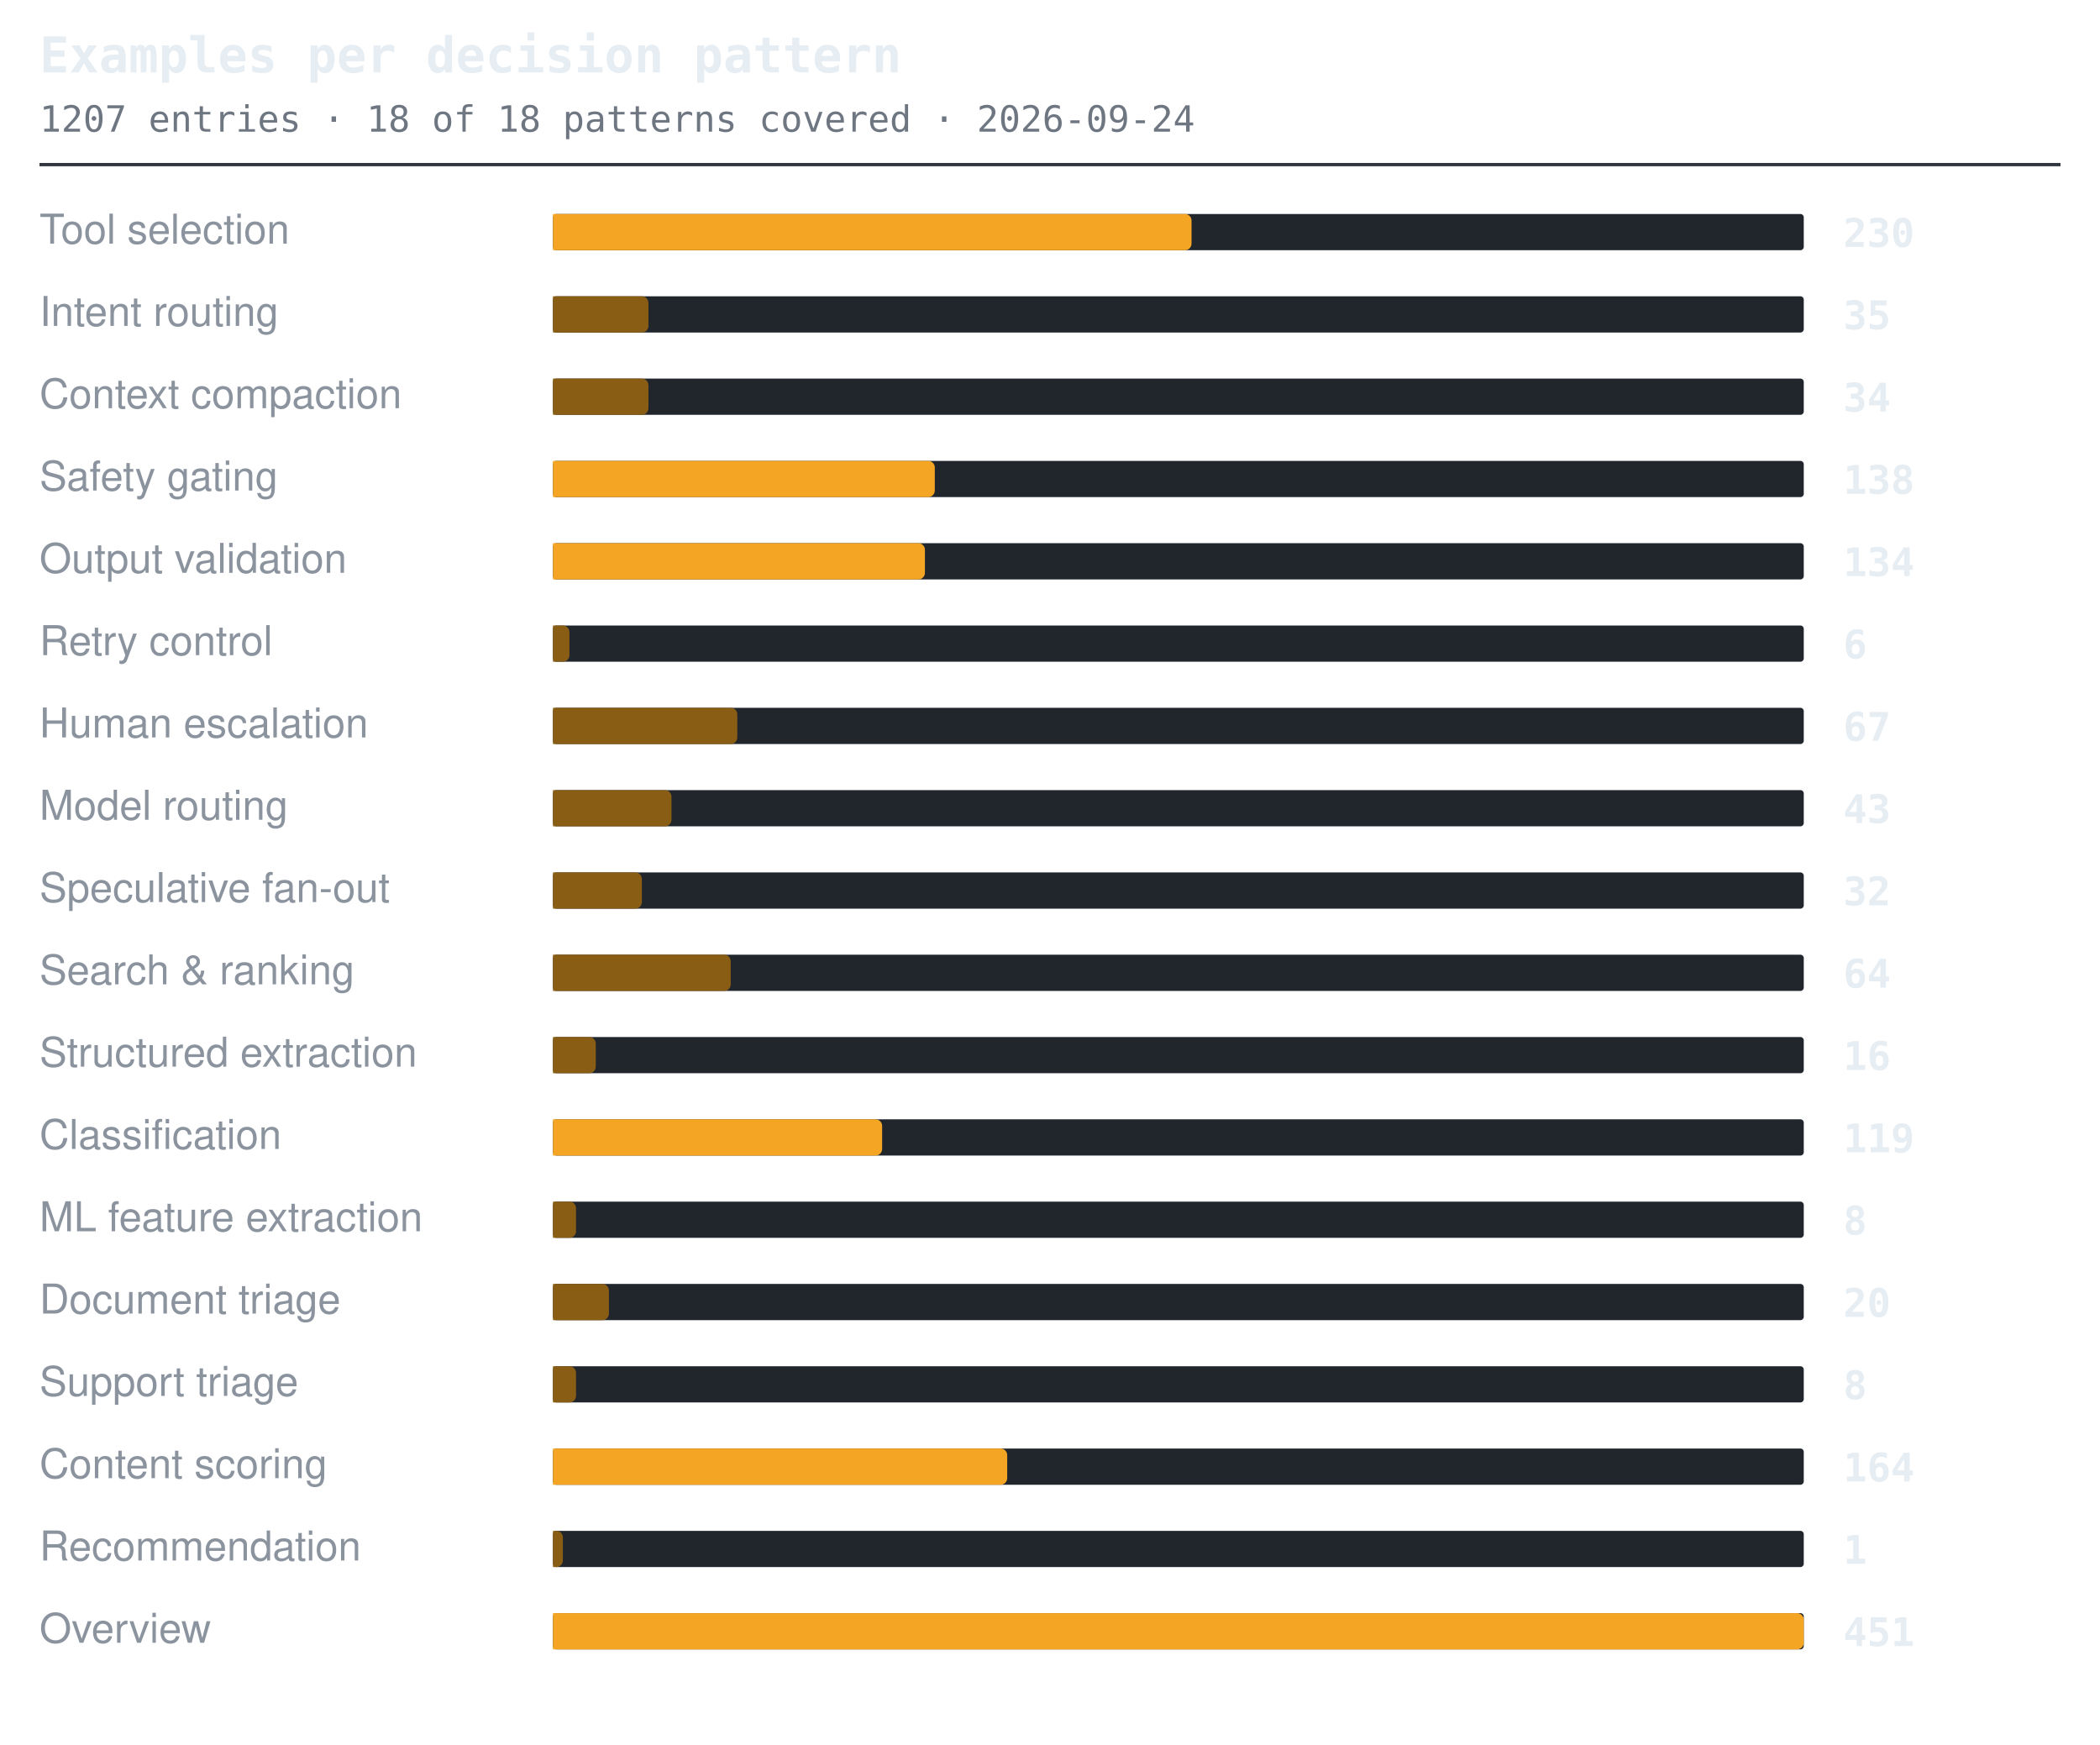
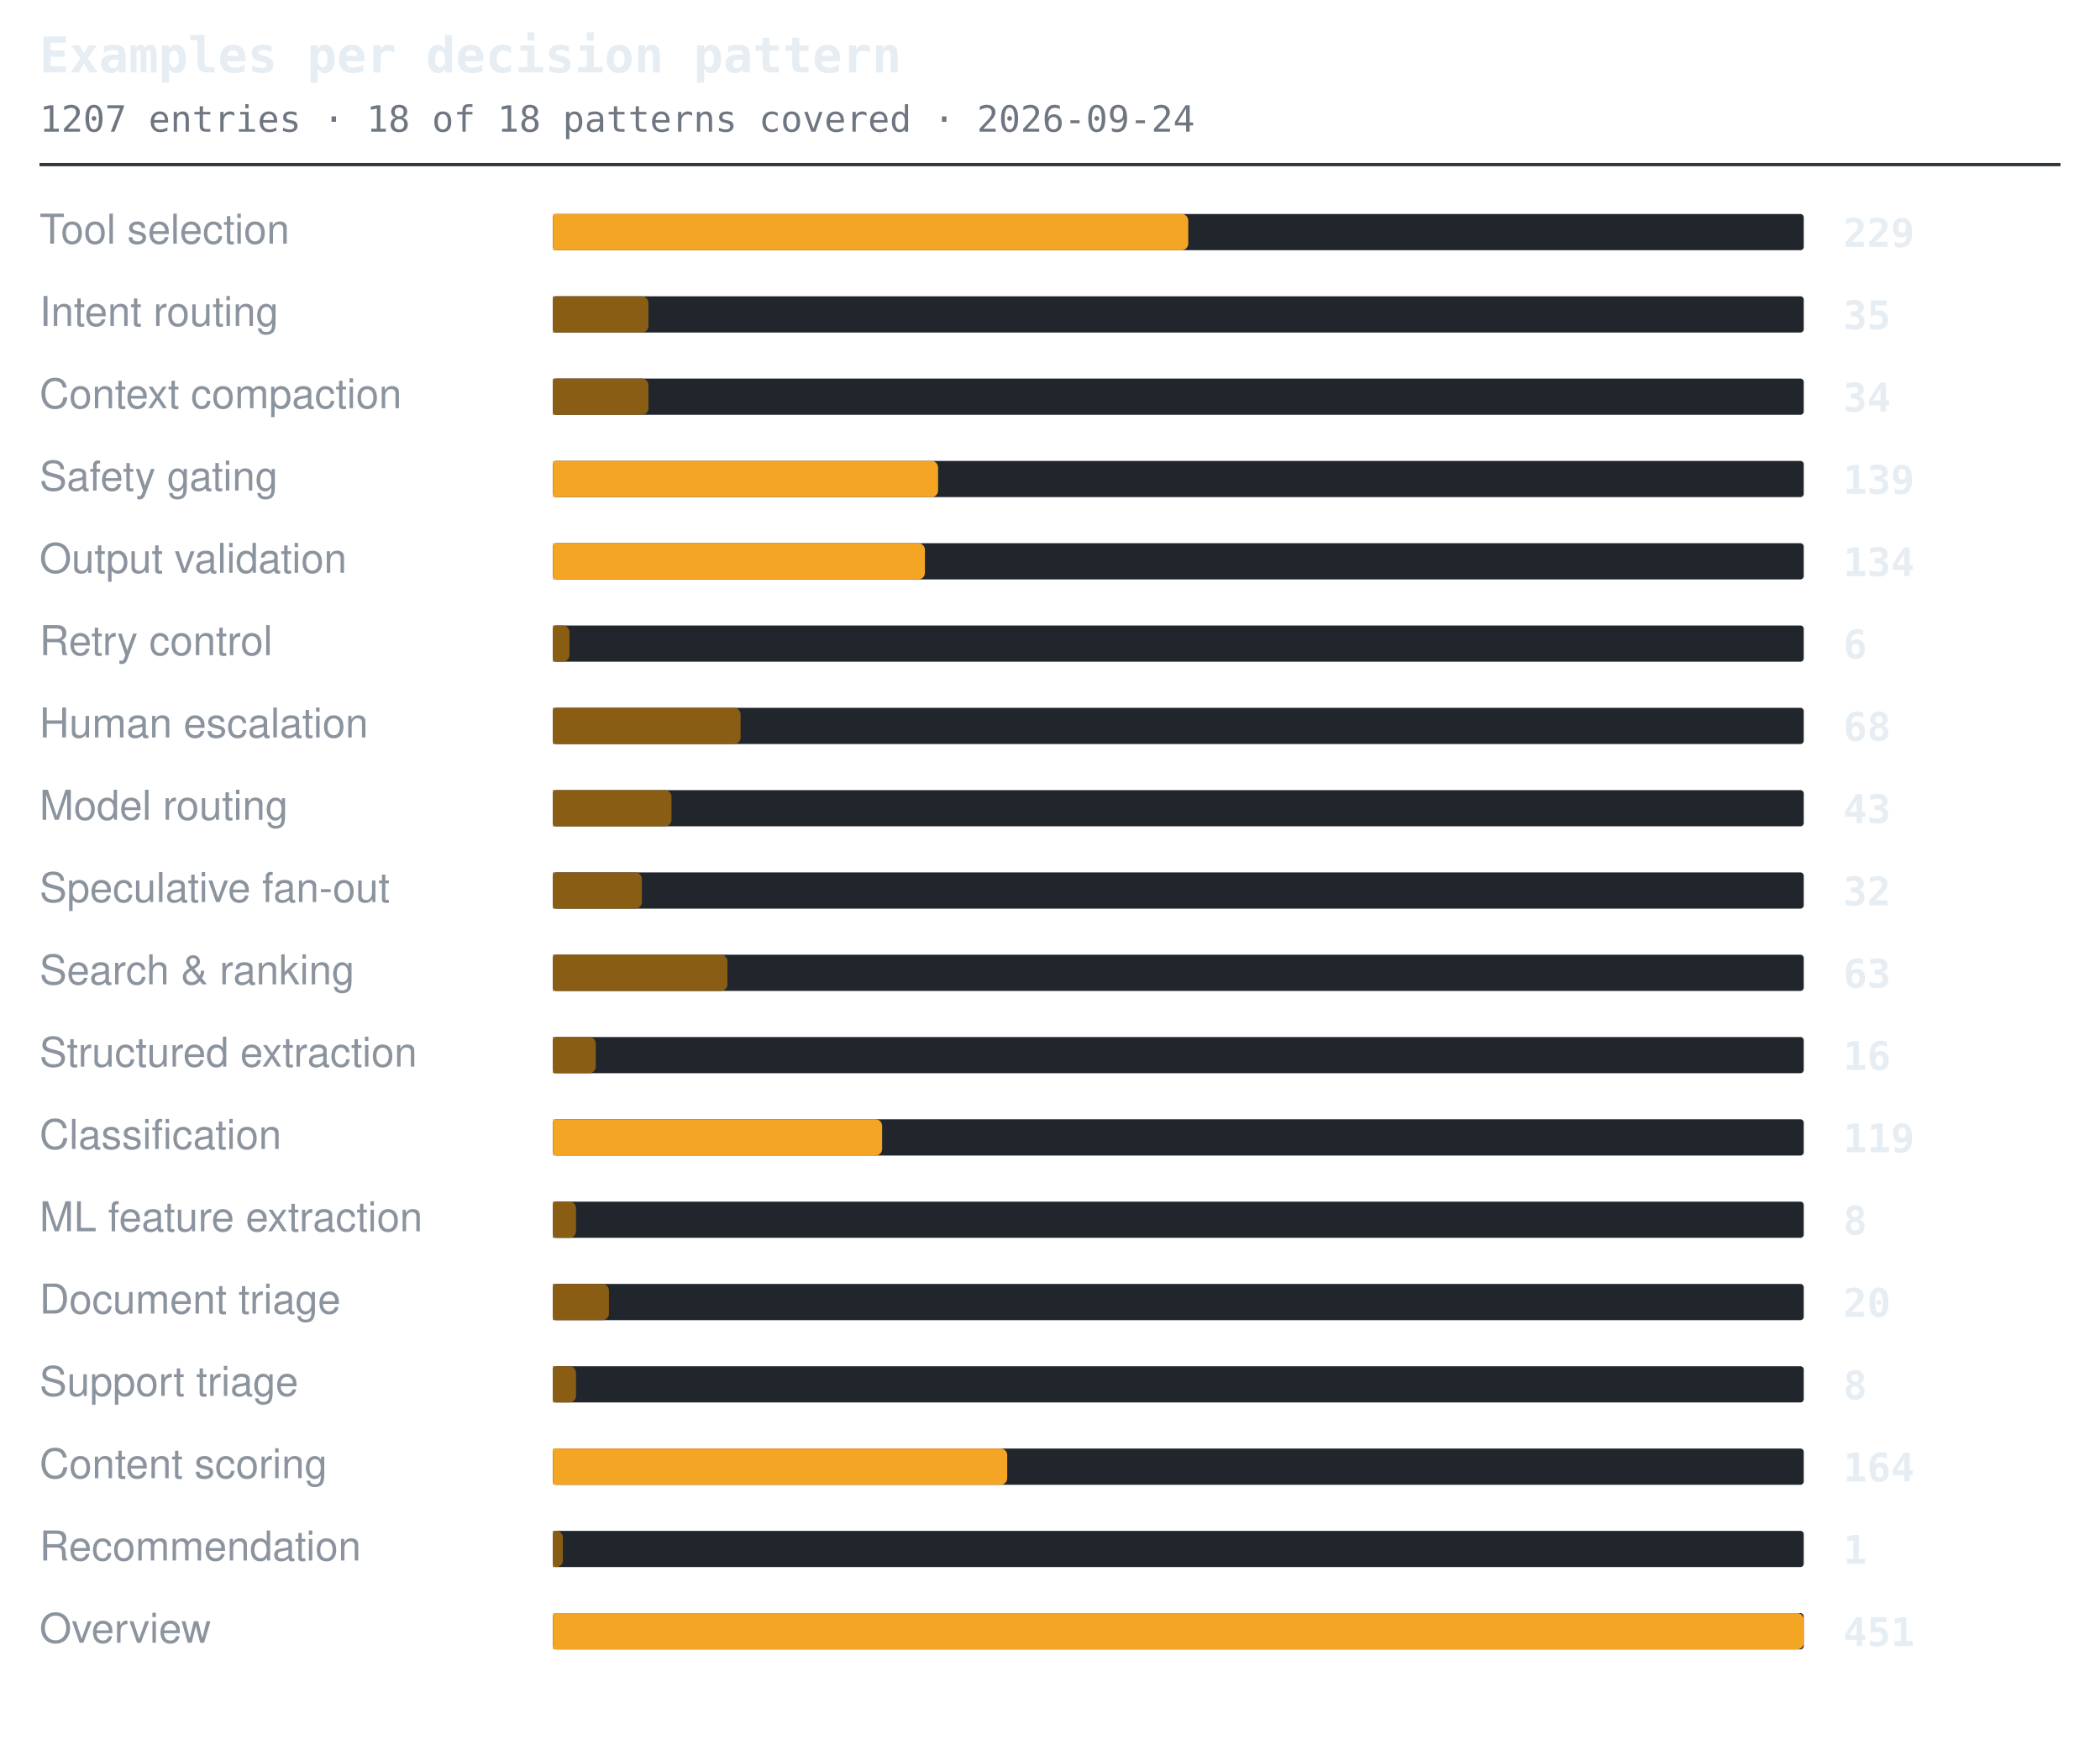
<svg xmlns="http://www.w3.org/2000/svg" width="638" height="530" viewBox="0 0 638 530" role="img" aria-label="Examples per decision pattern">
  <style>.t{font:600 15px ui-monospace,SFMono-Regular,'SF Mono',Menlo,Consolas,monospace;fill:#e6edf3}.s{font:11px ui-monospace,SFMono-Regular,'SF Mono',Menlo,Consolas,monospace;fill:#6e7681}.l{font:12.5px -apple-system,BlinkMacSystemFont,'Segoe UI',Helvetica,Arial,sans-serif;fill:#8b949e}.n{font:600 12px ui-monospace,SFMono-Regular,'SF Mono',Menlo,Consolas,monospace;fill:#e6edf3}.g{font:italic 11px -apple-system,BlinkMacSystemFont,'Segoe UI',Helvetica,Arial,sans-serif;fill:#6e7681}</style>
  <text x="12" y="22" class="t">Examples per decision pattern</text>
  <text x="12" y="40" class="s">1207 entries · 18 of 18 patterns covered · 2026-09-24</text>
  <line x1="12" y1="50" x2="626" y2="50" stroke="#30363d" stroke-width="1" />
  <text x="12" y="74" class="l">Tool selection</text>
  <rect x="168" y="65" width="380" height="11" rx="1" fill="#21262d" />
-   <path d="M168 65h192a2 2 0 0 1 2 2v7a2 2 0 0 1-2 2h-192z" fill="#f5a524" />
-   <text x="560" y="75" class="n">230</text>
+   <path d="M168 65h191a2 2 0 0 1 2 2v7a2 2 0 0 1-2 2h-191z" fill="#f5a524" />
+   <text x="560" y="75" class="n">229</text>
  <text x="12" y="99" class="l">Intent routing</text>
  <rect x="168" y="90" width="380" height="11" rx="1" fill="#21262d" />
  <path d="M168 90h27a2 2 0 0 1 2 2v7a2 2 0 0 1-2 2h-27z" fill="#8a5d14" />
  <text x="560" y="100" class="n">35</text>
  <text x="12" y="124" class="l">Context compaction</text>
  <rect x="168" y="115" width="380" height="11" rx="1" fill="#21262d" />
  <path d="M168 115h27a2 2 0 0 1 2 2v7a2 2 0 0 1-2 2h-27z" fill="#8a5d14" />
  <text x="560" y="125" class="n">34</text>
  <text x="12" y="149" class="l">Safety gating</text>
  <rect x="168" y="140" width="380" height="11" rx="1" fill="#21262d" />
-   <path d="M168 140h114a2 2 0 0 1 2 2v7a2 2 0 0 1-2 2h-114z" fill="#f5a524" />
-   <text x="560" y="150" class="n">138</text>
+   <path d="M168 140h115a2 2 0 0 1 2 2v7a2 2 0 0 1-2 2h-115z" fill="#f5a524" />
+   <text x="560" y="150" class="n">139</text>
  <text x="12" y="174" class="l">Output validation</text>
  <rect x="168" y="165" width="380" height="11" rx="1" fill="#21262d" />
  <path d="M168 165h111a2 2 0 0 1 2 2v7a2 2 0 0 1-2 2h-111z" fill="#f5a524" />
  <text x="560" y="175" class="n">134</text>
  <text x="12" y="199" class="l">Retry control</text>
  <rect x="168" y="190" width="380" height="11" rx="1" fill="#21262d" />
  <path d="M168 190h3a2 2 0 0 1 2 2v7a2 2 0 0 1-2 2h-3z" fill="#8a5d14" />
  <text x="560" y="200" class="n">6</text>
  <text x="12" y="224" class="l">Human escalation</text>
  <rect x="168" y="215" width="380" height="11" rx="1" fill="#21262d" />
-   <path d="M168 215h54a2 2 0 0 1 2 2v7a2 2 0 0 1-2 2h-54z" fill="#8a5d14" />
-   <text x="560" y="225" class="n">67</text>
+   <path d="M168 215h55a2 2 0 0 1 2 2v7a2 2 0 0 1-2 2h-55z" fill="#8a5d14" />
+   <text x="560" y="225" class="n">68</text>
  <text x="12" y="249" class="l">Model routing</text>
  <rect x="168" y="240" width="380" height="11" rx="1" fill="#21262d" />
  <path d="M168 240h34a2 2 0 0 1 2 2v7a2 2 0 0 1-2 2h-34z" fill="#8a5d14" />
  <text x="560" y="250" class="n">43</text>
  <text x="12" y="274" class="l">Speculative fan-out</text>
  <rect x="168" y="265" width="380" height="11" rx="1" fill="#21262d" />
  <path d="M168 265h25a2 2 0 0 1 2 2v7a2 2 0 0 1-2 2h-25z" fill="#8a5d14" />
  <text x="560" y="275" class="n">32</text>
  <text x="12" y="299" class="l">Search &amp; ranking</text>
  <rect x="168" y="290" width="380" height="11" rx="1" fill="#21262d" />
-   <path d="M168 290h52a2 2 0 0 1 2 2v7a2 2 0 0 1-2 2h-52z" fill="#8a5d14" />
-   <text x="560" y="300" class="n">64</text>
+   <path d="M168 290h51a2 2 0 0 1 2 2v7a2 2 0 0 1-2 2h-51z" fill="#8a5d14" />
+   <text x="560" y="300" class="n">63</text>
  <text x="12" y="324" class="l">Structured extraction</text>
  <rect x="168" y="315" width="380" height="11" rx="1" fill="#21262d" />
  <path d="M168 315h11a2 2 0 0 1 2 2v7a2 2 0 0 1-2 2h-11z" fill="#8a5d14" />
  <text x="560" y="325" class="n">16</text>
  <text x="12" y="349" class="l">Classification</text>
  <rect x="168" y="340" width="380" height="11" rx="1" fill="#21262d" />
  <path d="M168 340h98a2 2 0 0 1 2 2v7a2 2 0 0 1-2 2h-98z" fill="#f5a524" />
  <text x="560" y="350" class="n">119</text>
  <text x="12" y="374" class="l">ML feature extraction</text>
  <rect x="168" y="365" width="380" height="11" rx="1" fill="#21262d" />
  <path d="M168 365h5a2 2 0 0 1 2 2v7a2 2 0 0 1-2 2h-5z" fill="#8a5d14" />
  <text x="560" y="375" class="n">8</text>
  <text x="12" y="399" class="l">Document triage</text>
  <rect x="168" y="390" width="380" height="11" rx="1" fill="#21262d" />
  <path d="M168 390h15a2 2 0 0 1 2 2v7a2 2 0 0 1-2 2h-15z" fill="#8a5d14" />
  <text x="560" y="400" class="n">20</text>
  <text x="12" y="424" class="l">Support triage</text>
  <rect x="168" y="415" width="380" height="11" rx="1" fill="#21262d" />
  <path d="M168 415h5a2 2 0 0 1 2 2v7a2 2 0 0 1-2 2h-5z" fill="#8a5d14" />
  <text x="560" y="425" class="n">8</text>
  <text x="12" y="449" class="l">Content scoring</text>
  <rect x="168" y="440" width="380" height="11" rx="1" fill="#21262d" />
  <path d="M168 440h136a2 2 0 0 1 2 2v7a2 2 0 0 1-2 2h-136z" fill="#f5a524" />
  <text x="560" y="450" class="n">164</text>
  <text x="12" y="474" class="l">Recommendation</text>
  <rect x="168" y="465" width="380" height="11" rx="1" fill="#21262d" />
  <path d="M168 465h1a2 2 0 0 1 2 2v7a2 2 0 0 1-2 2h-1z" fill="#8a5d14" />
  <text x="560" y="475" class="n">1</text>
  <text x="12" y="499" class="l">Overview</text>
  <rect x="168" y="490" width="380" height="11" rx="1" fill="#21262d" />
  <path d="M168 490h378a2 2 0 0 1 2 2v7a2 2 0 0 1-2 2h-378z" fill="#f5a524" />
  <text x="560" y="500" class="n">451</text>
</svg>
